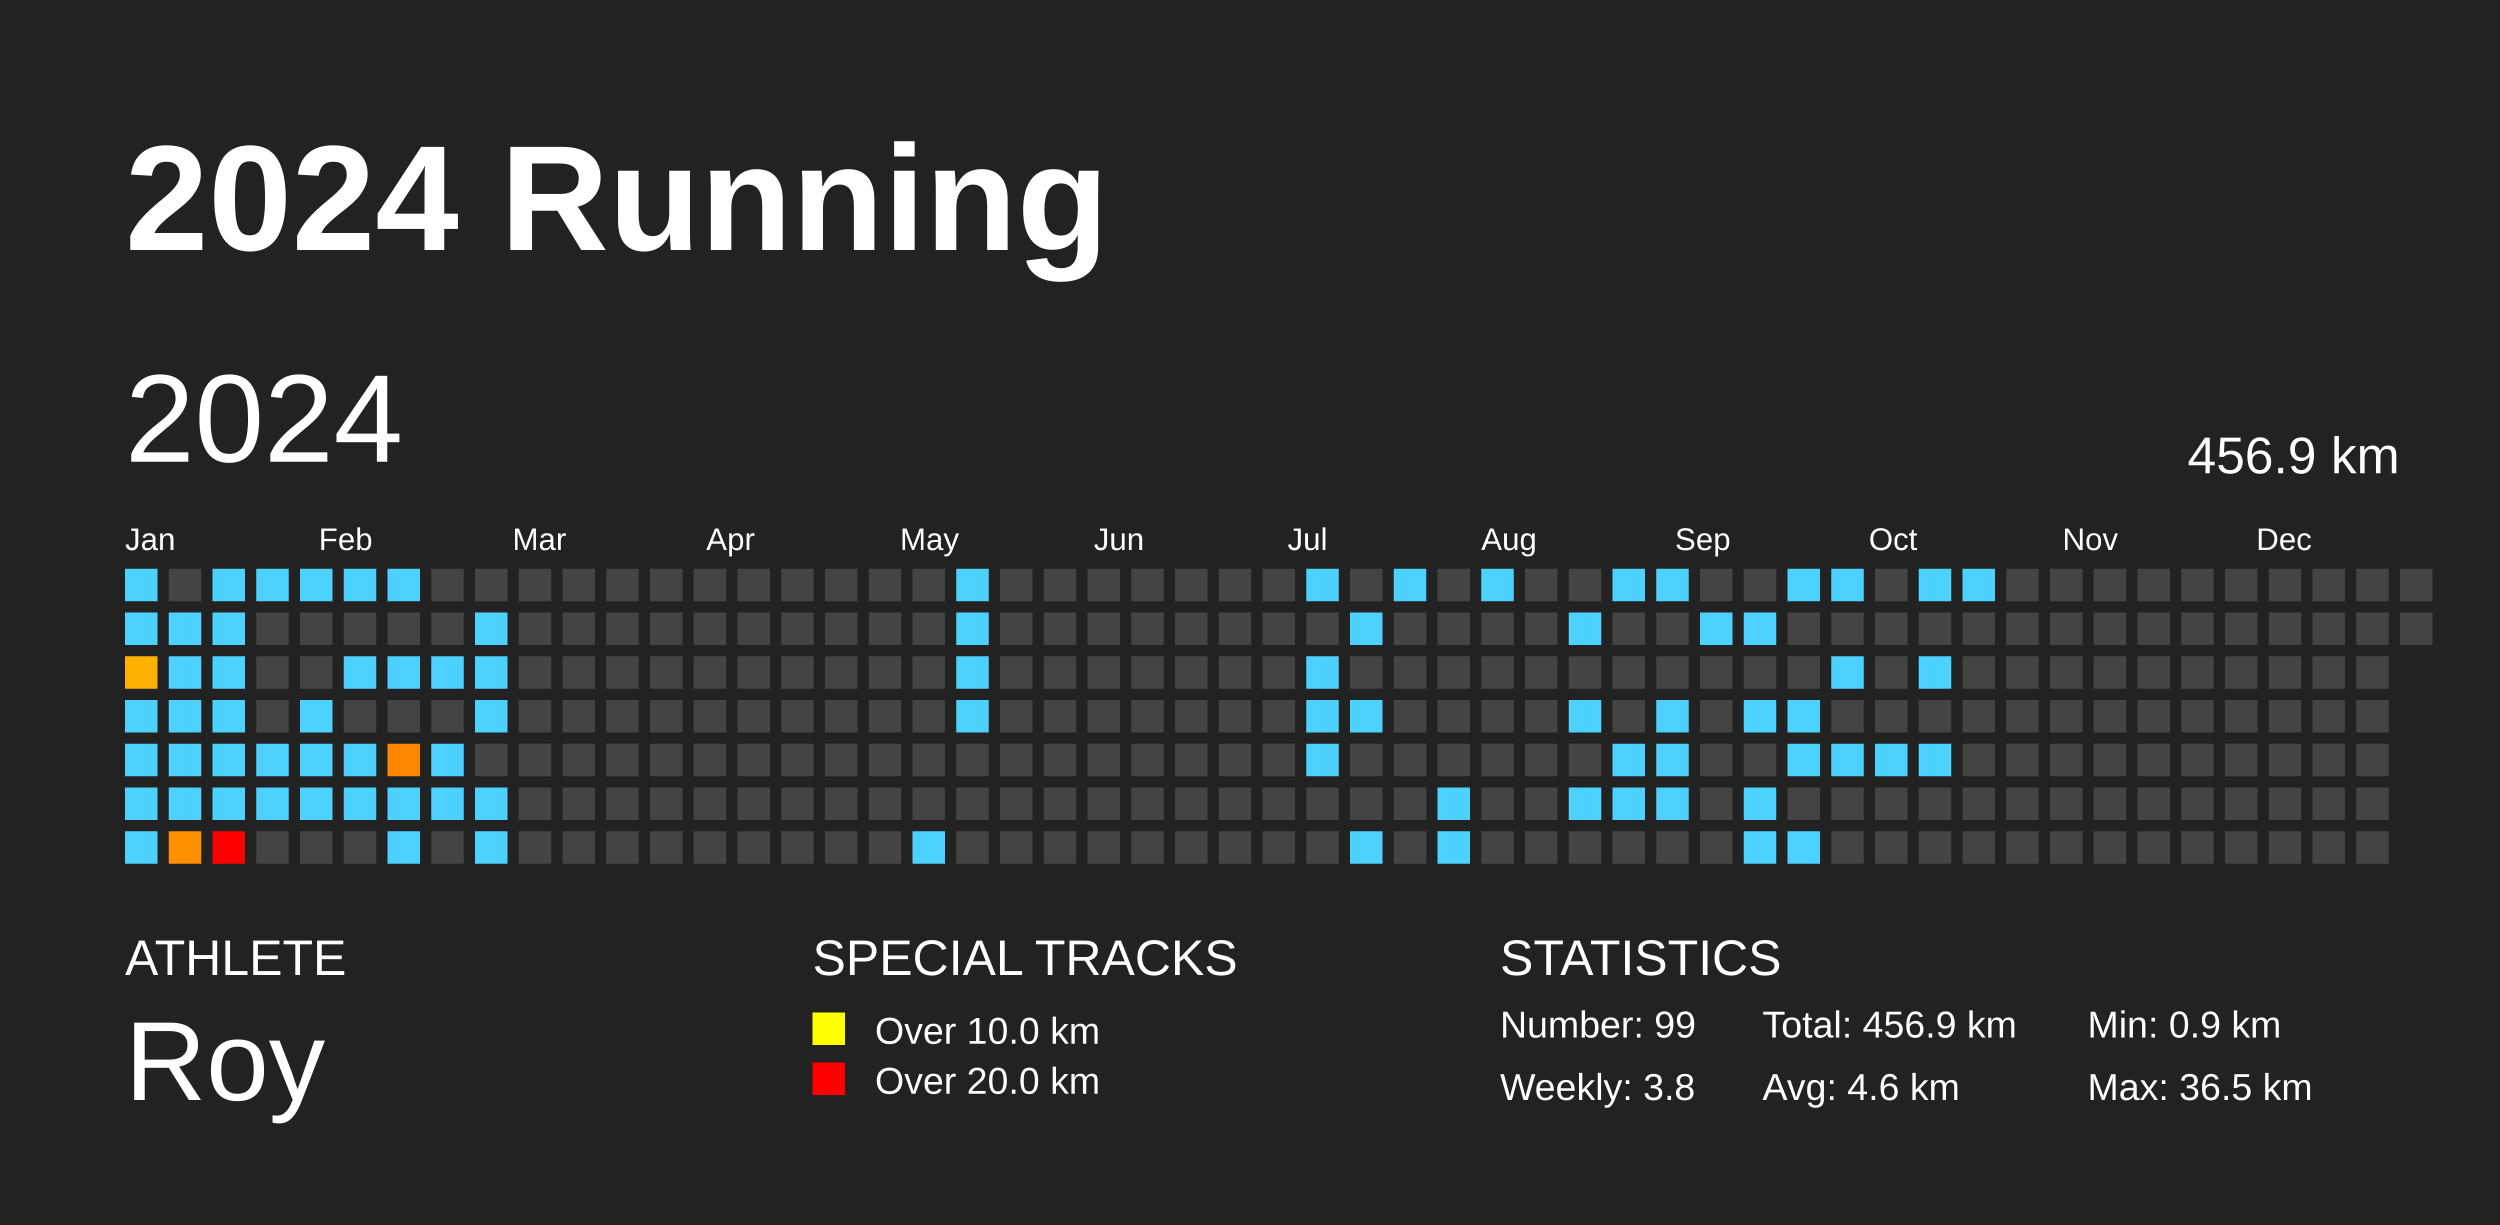
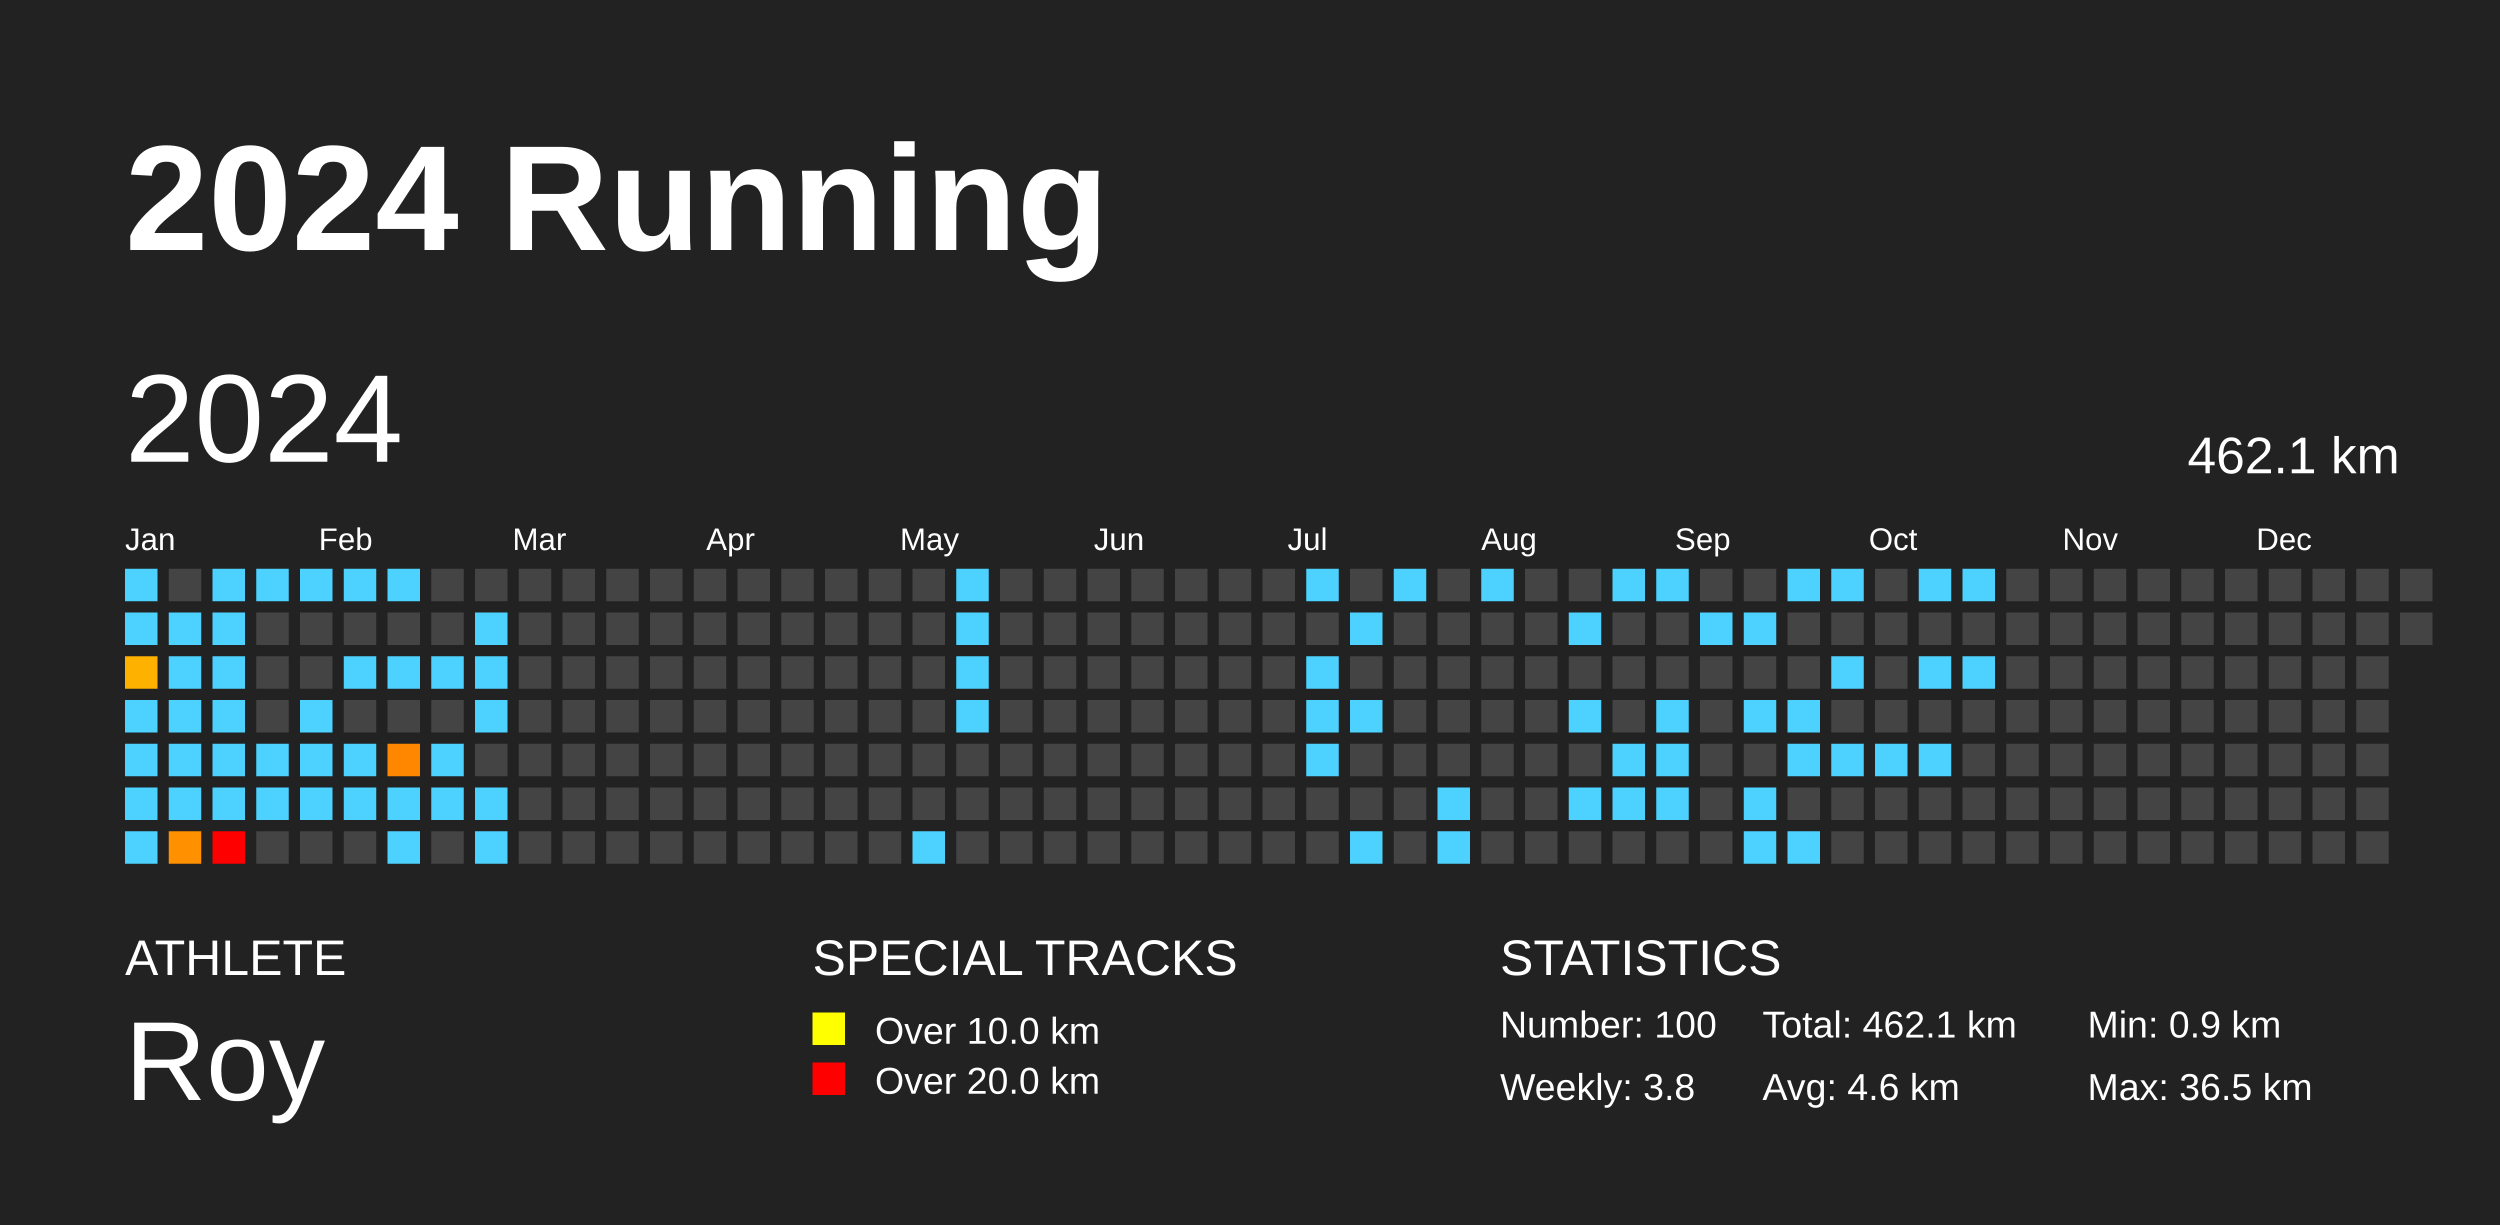
<svg xmlns="http://www.w3.org/2000/svg" baseProfile="full" height="98mm" version="1.1" viewBox="0,0,200,98" width="200mm">
  <defs />
  <rect fill="#222222" height="98" width="200" x="0" y="0" />
  <text fill="#FFFFFF" style="font-size:12px; font-family:Arial; font-weight:bold;" x="10" y="20">2024 Running</text>
  <text fill="#FFFFFF" style="font-size:4px; font-family:Arial" x="10" y="78">ATHLETE</text>
  <text fill="#FFFFFF" style="font-size:9px; font-family:Arial" x="10" y="88">Roy</text>
  <text fill="#FFFFFF" style="font-size:4px; font-family:Arial" x="65" y="78">SPECIAL TRACKS</text>
  <rect fill="yellow" height="2.6" width="2.6" x="65" y="81" />
  <text fill="#FFFFFF" style="font-size:3px; font-family:Arial" x="70" y="83.5">Over 10.0 km</text>
  <rect fill="red" height="2.6" width="2.6" x="65" y="85" />
  <text fill="#FFFFFF" style="font-size:3px; font-family:Arial" x="70" y="87.5">Over 20.0 km</text>
  <text fill="#FFFFFF" style="font-size:4px; font-family:Arial" x="120" y="78">STATISTICS</text>
-   <text fill="#FFFFFF" style="font-size:3px; font-family:Arial" x="120" y="83">Number: 99</text>
+   <text fill="#FFFFFF" style="font-size:3px; font-family:Arial" x="120" y="83">Number: 100</text>
  <text fill="#FFFFFF" style="font-size:3px; font-family:Arial" x="120" y="88">Weekly: 3.8</text>
-   <text fill="#FFFFFF" style="font-size:3px; font-family:Arial" x="141" y="83">Total: 456.9 km</text>
+   <text fill="#FFFFFF" style="font-size:3px; font-family:Arial" x="141" y="83">Total: 462.1 km</text>
  <text fill="#FFFFFF" style="font-size:3px; font-family:Arial" x="141" y="88">Avg: 4.6 km</text>
  <text fill="#FFFFFF" style="font-size:3px; font-family:Arial" x="167" y="83">Min: 0.9 km</text>
  <text fill="#FFFFFF" style="font-size:3px; font-family:Arial" x="167" y="88">Max: 36.5 km</text>
  <text dominant-baseline="hanging" fill="#FFFFFF" style="font-size:10.0px; font-family:Arial;" x="10" y="30">2024</text>
-   <text dominant-baseline="hanging" fill="#FFFFFF" style="font-size:4.125px; font-family:Arial;" x="175" y="35">456.9 km</text>
+   <text dominant-baseline="hanging" fill="#FFFFFF" style="font-size:4.125px; font-family:Arial;" x="175" y="35">462.1 km</text>
  <text fill="#FFFFFF" style="font-size:2.5px; font-family:Arial" x="10.0" y="44">Jan</text>
  <text fill="#FFFFFF" style="font-size:2.5px; font-family:Arial" x="25.5" y="44">Feb</text>
  <text fill="#FFFFFF" style="font-size:2.5px; font-family:Arial" x="41.0" y="44">Mar</text>
  <text fill="#FFFFFF" style="font-size:2.5px; font-family:Arial" x="56.5" y="44">Apr</text>
  <text fill="#FFFFFF" style="font-size:2.5px; font-family:Arial" x="72.0" y="44">May</text>
  <text fill="#FFFFFF" style="font-size:2.5px; font-family:Arial" x="87.5" y="44">Jun</text>
  <text fill="#FFFFFF" style="font-size:2.5px; font-family:Arial" x="103.0" y="44">Jul</text>
  <text fill="#FFFFFF" style="font-size:2.5px; font-family:Arial" x="118.5" y="44">Aug</text>
  <text fill="#FFFFFF" style="font-size:2.5px; font-family:Arial" x="134.0" y="44">Sep</text>
  <text fill="#FFFFFF" style="font-size:2.5px; font-family:Arial" x="149.5" y="44">Oct</text>
  <text fill="#FFFFFF" style="font-size:2.5px; font-family:Arial" x="165.0" y="44">Nov</text>
  <text fill="#FFFFFF" style="font-size:2.5px; font-family:Arial" x="180.5" y="44">Dec</text>
  <rect fill="#4dd2ff" height="2.6" width="2.6" x="10.0" y="45.5" />
  <rect fill="#4dd2ff" height="2.6" width="2.6" x="10.0" y="49.0" />
  <rect fill="#ffb100" height="2.6" width="2.6" x="10.0" y="52.5" />
  <rect fill="#4dd2ff" height="2.6" width="2.6" x="10.0" y="56.0" />
  <rect fill="#4dd2ff" height="2.6" width="2.6" x="10.0" y="59.5" />
  <rect fill="#4dd2ff" height="2.6" width="2.6" x="10.0" y="63.0" />
  <rect fill="#4dd2ff" height="2.6" width="2.6" x="10.0" y="66.5" />
  <rect fill="#444444" height="2.6" width="2.6" x="13.5" y="45.5" />
  <rect fill="#4dd2ff" height="2.6" width="2.6" x="13.5" y="49.0" />
  <rect fill="#4dd2ff" height="2.6" width="2.6" x="13.5" y="52.5" />
  <rect fill="#4dd2ff" height="2.6" width="2.6" x="13.5" y="56.0" />
  <rect fill="#4dd2ff" height="2.6" width="2.6" x="13.5" y="59.5" />
  <rect fill="#4dd2ff" height="2.6" width="2.6" x="13.5" y="63.0" />
  <rect fill="#ff9000" height="2.6" width="2.6" x="13.5" y="66.5" />
  <rect fill="#4dd2ff" height="2.6" width="2.6" x="17.0" y="45.5" />
  <rect fill="#4dd2ff" height="2.6" width="2.6" x="17.0" y="49.0" />
  <rect fill="#4dd2ff" height="2.6" width="2.6" x="17.0" y="52.5" />
  <rect fill="#4dd2ff" height="2.6" width="2.6" x="17.0" y="56.0" />
  <rect fill="#4dd2ff" height="2.6" width="2.6" x="17.0" y="59.5" />
  <rect fill="#4dd2ff" height="2.6" width="2.6" x="17.0" y="63.0" />
  <rect fill="red" height="2.6" width="2.6" x="17.0" y="66.5" />
  <rect fill="#4dd2ff" height="2.6" width="2.6" x="20.5" y="45.5" />
  <rect fill="#444444" height="2.6" width="2.6" x="20.5" y="49.0" />
  <rect fill="#444444" height="2.6" width="2.6" x="20.5" y="52.5" />
  <rect fill="#444444" height="2.6" width="2.6" x="20.5" y="56.0" />
  <rect fill="#4dd2ff" height="2.6" width="2.6" x="20.5" y="59.5" />
  <rect fill="#4dd2ff" height="2.6" width="2.6" x="20.5" y="63.0" />
  <rect fill="#444444" height="2.6" width="2.6" x="20.5" y="66.5" />
  <rect fill="#4dd2ff" height="2.6" width="2.6" x="24.0" y="45.5" />
  <rect fill="#444444" height="2.6" width="2.6" x="24.0" y="49.0" />
  <rect fill="#444444" height="2.6" width="2.6" x="24.0" y="52.5" />
  <rect fill="#4dd2ff" height="2.6" width="2.6" x="24.0" y="56.0" />
  <rect fill="#4dd2ff" height="2.6" width="2.6" x="24.0" y="59.5" />
  <rect fill="#4dd2ff" height="2.6" width="2.6" x="24.0" y="63.0" />
  <rect fill="#444444" height="2.6" width="2.6" x="24.0" y="66.5" />
  <rect fill="#4dd2ff" height="2.6" width="2.6" x="27.5" y="45.5" />
  <rect fill="#444444" height="2.6" width="2.6" x="27.5" y="49.0" />
  <rect fill="#4dd2ff" height="2.6" width="2.6" x="27.5" y="52.5" />
  <rect fill="#444444" height="2.6" width="2.6" x="27.5" y="56.0" />
  <rect fill="#4dd2ff" height="2.6" width="2.6" x="27.5" y="59.5" />
  <rect fill="#4dd2ff" height="2.6" width="2.6" x="27.5" y="63.0" />
  <rect fill="#444444" height="2.6" width="2.6" x="27.5" y="66.5" />
  <rect fill="#4dd2ff" height="2.6" width="2.6" x="31.0" y="45.5" />
  <rect fill="#444444" height="2.6" width="2.6" x="31.0" y="49.0" />
  <rect fill="#4dd2ff" height="2.6" width="2.6" x="31.0" y="52.5" />
  <rect fill="#444444" height="2.6" width="2.6" x="31.0" y="56.0" />
  <rect fill="#ff8700" height="2.6" width="2.6" x="31.0" y="59.5" />
  <rect fill="#4dd2ff" height="2.6" width="2.6" x="31.0" y="63.0" />
  <rect fill="#4dd2ff" height="2.6" width="2.6" x="31.0" y="66.5" />
  <rect fill="#444444" height="2.6" width="2.6" x="34.5" y="45.5" />
  <rect fill="#444444" height="2.6" width="2.6" x="34.5" y="49.0" />
  <rect fill="#4dd2ff" height="2.6" width="2.6" x="34.5" y="52.5" />
  <rect fill="#444444" height="2.6" width="2.6" x="34.5" y="56.0" />
  <rect fill="#4dd2ff" height="2.6" width="2.6" x="34.5" y="59.5" />
  <rect fill="#4dd2ff" height="2.6" width="2.6" x="34.5" y="63.0" />
  <rect fill="#444444" height="2.6" width="2.6" x="34.5" y="66.5" />
  <rect fill="#444444" height="2.6" width="2.6" x="38.0" y="45.5" />
  <rect fill="#4dd2ff" height="2.6" width="2.6" x="38.0" y="49.0" />
  <rect fill="#4dd2ff" height="2.6" width="2.6" x="38.0" y="52.5" />
  <rect fill="#4dd2ff" height="2.6" width="2.6" x="38.0" y="56.0" />
  <rect fill="#444444" height="2.6" width="2.6" x="38.0" y="59.5" />
  <rect fill="#4dd2ff" height="2.6" width="2.6" x="38.0" y="63.0" />
  <rect fill="#4dd2ff" height="2.6" width="2.6" x="38.0" y="66.5" />
  <rect fill="#444444" height="2.6" width="2.6" x="41.5" y="45.5" />
  <rect fill="#444444" height="2.6" width="2.6" x="41.5" y="49.0" />
  <rect fill="#444444" height="2.6" width="2.6" x="41.5" y="52.5" />
  <rect fill="#444444" height="2.6" width="2.6" x="41.5" y="56.0" />
  <rect fill="#444444" height="2.6" width="2.6" x="41.5" y="59.5" />
  <rect fill="#444444" height="2.6" width="2.6" x="41.5" y="63.0" />
  <rect fill="#444444" height="2.6" width="2.6" x="41.5" y="66.5" />
  <rect fill="#444444" height="2.6" width="2.6" x="45.0" y="45.5" />
  <rect fill="#444444" height="2.6" width="2.6" x="45.0" y="49.0" />
  <rect fill="#444444" height="2.6" width="2.6" x="45.0" y="52.5" />
  <rect fill="#444444" height="2.6" width="2.6" x="45.0" y="56.0" />
  <rect fill="#444444" height="2.6" width="2.6" x="45.0" y="59.5" />
  <rect fill="#444444" height="2.6" width="2.6" x="45.0" y="63.0" />
  <rect fill="#444444" height="2.6" width="2.6" x="45.0" y="66.5" />
  <rect fill="#444444" height="2.6" width="2.6" x="48.5" y="45.5" />
  <rect fill="#444444" height="2.6" width="2.6" x="48.5" y="49.0" />
  <rect fill="#444444" height="2.6" width="2.6" x="48.5" y="52.5" />
  <rect fill="#444444" height="2.6" width="2.6" x="48.5" y="56.0" />
  <rect fill="#444444" height="2.6" width="2.6" x="48.5" y="59.5" />
  <rect fill="#444444" height="2.6" width="2.6" x="48.5" y="63.0" />
  <rect fill="#444444" height="2.6" width="2.6" x="48.5" y="66.5" />
  <rect fill="#444444" height="2.6" width="2.6" x="52.0" y="45.5" />
  <rect fill="#444444" height="2.6" width="2.6" x="52.0" y="49.0" />
  <rect fill="#444444" height="2.6" width="2.6" x="52.0" y="52.5" />
  <rect fill="#444444" height="2.6" width="2.6" x="52.0" y="56.0" />
  <rect fill="#444444" height="2.6" width="2.6" x="52.0" y="59.5" />
  <rect fill="#444444" height="2.6" width="2.6" x="52.0" y="63.0" />
  <rect fill="#444444" height="2.6" width="2.6" x="52.0" y="66.5" />
  <rect fill="#444444" height="2.6" width="2.6" x="55.5" y="45.5" />
  <rect fill="#444444" height="2.6" width="2.6" x="55.5" y="49.0" />
  <rect fill="#444444" height="2.6" width="2.6" x="55.5" y="52.5" />
  <rect fill="#444444" height="2.6" width="2.6" x="55.5" y="56.0" />
  <rect fill="#444444" height="2.6" width="2.6" x="55.5" y="59.5" />
  <rect fill="#444444" height="2.6" width="2.6" x="55.5" y="63.0" />
  <rect fill="#444444" height="2.6" width="2.6" x="55.5" y="66.5" />
  <rect fill="#444444" height="2.6" width="2.6" x="59.0" y="45.5" />
  <rect fill="#444444" height="2.6" width="2.6" x="59.0" y="49.0" />
  <rect fill="#444444" height="2.6" width="2.6" x="59.0" y="52.5" />
  <rect fill="#444444" height="2.6" width="2.6" x="59.0" y="56.0" />
  <rect fill="#444444" height="2.6" width="2.6" x="59.0" y="59.5" />
  <rect fill="#444444" height="2.6" width="2.6" x="59.0" y="63.0" />
  <rect fill="#444444" height="2.6" width="2.6" x="59.0" y="66.5" />
  <rect fill="#444444" height="2.6" width="2.6" x="62.5" y="45.5" />
  <rect fill="#444444" height="2.6" width="2.6" x="62.5" y="49.0" />
  <rect fill="#444444" height="2.6" width="2.6" x="62.5" y="52.5" />
  <rect fill="#444444" height="2.6" width="2.6" x="62.5" y="56.0" />
  <rect fill="#444444" height="2.6" width="2.6" x="62.5" y="59.5" />
  <rect fill="#444444" height="2.6" width="2.6" x="62.5" y="63.0" />
  <rect fill="#444444" height="2.6" width="2.6" x="62.5" y="66.5" />
  <rect fill="#444444" height="2.6" width="2.6" x="66.0" y="45.5" />
  <rect fill="#444444" height="2.6" width="2.6" x="66.0" y="49.0" />
  <rect fill="#444444" height="2.6" width="2.6" x="66.0" y="52.5" />
  <rect fill="#444444" height="2.6" width="2.6" x="66.0" y="56.0" />
  <rect fill="#444444" height="2.6" width="2.6" x="66.0" y="59.5" />
  <rect fill="#444444" height="2.6" width="2.6" x="66.0" y="63.0" />
  <rect fill="#444444" height="2.6" width="2.6" x="66.0" y="66.5" />
  <rect fill="#444444" height="2.6" width="2.6" x="69.5" y="45.5" />
  <rect fill="#444444" height="2.6" width="2.6" x="69.5" y="49.0" />
  <rect fill="#444444" height="2.6" width="2.6" x="69.5" y="52.5" />
  <rect fill="#444444" height="2.6" width="2.6" x="69.5" y="56.0" />
  <rect fill="#444444" height="2.6" width="2.6" x="69.5" y="59.5" />
  <rect fill="#444444" height="2.6" width="2.6" x="69.5" y="63.0" />
  <rect fill="#444444" height="2.6" width="2.6" x="69.5" y="66.5" />
  <rect fill="#444444" height="2.6" width="2.6" x="73.0" y="45.5" />
  <rect fill="#444444" height="2.6" width="2.6" x="73.0" y="49.0" />
  <rect fill="#444444" height="2.6" width="2.6" x="73.0" y="52.5" />
  <rect fill="#444444" height="2.6" width="2.6" x="73.0" y="56.0" />
  <rect fill="#444444" height="2.6" width="2.6" x="73.0" y="59.5" />
  <rect fill="#444444" height="2.6" width="2.6" x="73.0" y="63.0" />
  <rect fill="#4dd2ff" height="2.6" width="2.6" x="73.0" y="66.5" />
  <rect fill="#4dd2ff" height="2.6" width="2.6" x="76.5" y="45.5" />
  <rect fill="#4dd2ff" height="2.6" width="2.6" x="76.5" y="49.0" />
  <rect fill="#4dd2ff" height="2.6" width="2.6" x="76.5" y="52.5" />
  <rect fill="#4dd2ff" height="2.6" width="2.6" x="76.5" y="56.0" />
  <rect fill="#444444" height="2.6" width="2.6" x="76.5" y="59.5" />
  <rect fill="#444444" height="2.6" width="2.6" x="76.5" y="63.0" />
  <rect fill="#444444" height="2.6" width="2.6" x="76.5" y="66.5" />
  <rect fill="#444444" height="2.6" width="2.6" x="80.0" y="45.5" />
  <rect fill="#444444" height="2.6" width="2.6" x="80.0" y="49.0" />
  <rect fill="#444444" height="2.6" width="2.6" x="80.0" y="52.5" />
  <rect fill="#444444" height="2.6" width="2.6" x="80.0" y="56.0" />
  <rect fill="#444444" height="2.6" width="2.6" x="80.0" y="59.5" />
  <rect fill="#444444" height="2.6" width="2.6" x="80.0" y="63.0" />
  <rect fill="#444444" height="2.6" width="2.6" x="80.0" y="66.5" />
  <rect fill="#444444" height="2.6" width="2.6" x="83.5" y="45.5" />
  <rect fill="#444444" height="2.6" width="2.6" x="83.5" y="49.0" />
  <rect fill="#444444" height="2.6" width="2.6" x="83.5" y="52.5" />
  <rect fill="#444444" height="2.6" width="2.6" x="83.5" y="56.0" />
  <rect fill="#444444" height="2.6" width="2.6" x="83.5" y="59.5" />
  <rect fill="#444444" height="2.6" width="2.6" x="83.5" y="63.0" />
  <rect fill="#444444" height="2.6" width="2.6" x="83.5" y="66.5" />
  <rect fill="#444444" height="2.6" width="2.6" x="87.0" y="45.5" />
  <rect fill="#444444" height="2.6" width="2.6" x="87.0" y="49.0" />
  <rect fill="#444444" height="2.6" width="2.6" x="87.0" y="52.5" />
  <rect fill="#444444" height="2.6" width="2.6" x="87.0" y="56.0" />
  <rect fill="#444444" height="2.6" width="2.6" x="87.0" y="59.5" />
  <rect fill="#444444" height="2.6" width="2.6" x="87.0" y="63.0" />
  <rect fill="#444444" height="2.6" width="2.6" x="87.0" y="66.5" />
  <rect fill="#444444" height="2.6" width="2.6" x="90.5" y="45.5" />
  <rect fill="#444444" height="2.6" width="2.6" x="90.5" y="49.0" />
  <rect fill="#444444" height="2.6" width="2.6" x="90.5" y="52.5" />
  <rect fill="#444444" height="2.6" width="2.6" x="90.5" y="56.0" />
  <rect fill="#444444" height="2.6" width="2.6" x="90.5" y="59.5" />
  <rect fill="#444444" height="2.6" width="2.6" x="90.5" y="63.0" />
  <rect fill="#444444" height="2.6" width="2.6" x="90.5" y="66.5" />
  <rect fill="#444444" height="2.6" width="2.6" x="94.0" y="45.5" />
  <rect fill="#444444" height="2.6" width="2.6" x="94.0" y="49.0" />
  <rect fill="#444444" height="2.6" width="2.6" x="94.0" y="52.5" />
  <rect fill="#444444" height="2.6" width="2.6" x="94.0" y="56.0" />
  <rect fill="#444444" height="2.6" width="2.6" x="94.0" y="59.5" />
  <rect fill="#444444" height="2.6" width="2.6" x="94.0" y="63.0" />
  <rect fill="#444444" height="2.6" width="2.6" x="94.0" y="66.5" />
  <rect fill="#444444" height="2.6" width="2.6" x="97.5" y="45.5" />
  <rect fill="#444444" height="2.6" width="2.6" x="97.5" y="49.0" />
  <rect fill="#444444" height="2.6" width="2.6" x="97.5" y="52.5" />
  <rect fill="#444444" height="2.6" width="2.6" x="97.5" y="56.0" />
  <rect fill="#444444" height="2.6" width="2.6" x="97.5" y="59.5" />
  <rect fill="#444444" height="2.6" width="2.6" x="97.5" y="63.0" />
  <rect fill="#444444" height="2.6" width="2.6" x="97.5" y="66.5" />
  <rect fill="#444444" height="2.6" width="2.6" x="101.0" y="45.5" />
  <rect fill="#444444" height="2.6" width="2.6" x="101.0" y="49.0" />
  <rect fill="#444444" height="2.6" width="2.6" x="101.0" y="52.5" />
  <rect fill="#444444" height="2.6" width="2.6" x="101.0" y="56.0" />
  <rect fill="#444444" height="2.6" width="2.6" x="101.0" y="59.5" />
  <rect fill="#444444" height="2.6" width="2.6" x="101.0" y="63.0" />
  <rect fill="#444444" height="2.6" width="2.6" x="101.0" y="66.5" />
  <rect fill="#4dd2ff" height="2.6" width="2.6" x="104.5" y="45.5" />
  <rect fill="#444444" height="2.6" width="2.6" x="104.5" y="49.0" />
  <rect fill="#4dd2ff" height="2.6" width="2.6" x="104.5" y="52.5" />
  <rect fill="#4dd2ff" height="2.6" width="2.6" x="104.5" y="56.0" />
  <rect fill="#4dd2ff" height="2.6" width="2.6" x="104.5" y="59.5" />
  <rect fill="#444444" height="2.6" width="2.6" x="104.5" y="63.0" />
  <rect fill="#444444" height="2.6" width="2.6" x="104.5" y="66.5" />
  <rect fill="#444444" height="2.6" width="2.6" x="108.0" y="45.5" />
  <rect fill="#4dd2ff" height="2.6" width="2.6" x="108.0" y="49.0" />
  <rect fill="#444444" height="2.6" width="2.6" x="108.0" y="52.5" />
  <rect fill="#4dd2ff" height="2.6" width="2.6" x="108.0" y="56.0" />
  <rect fill="#444444" height="2.6" width="2.6" x="108.0" y="59.5" />
  <rect fill="#444444" height="2.6" width="2.6" x="108.0" y="63.0" />
  <rect fill="#4dd2ff" height="2.6" width="2.6" x="108.0" y="66.5" />
  <rect fill="#4dd2ff" height="2.6" width="2.6" x="111.5" y="45.5" />
  <rect fill="#444444" height="2.6" width="2.6" x="111.5" y="49.0" />
  <rect fill="#444444" height="2.6" width="2.6" x="111.5" y="52.5" />
  <rect fill="#444444" height="2.6" width="2.6" x="111.5" y="56.0" />
  <rect fill="#444444" height="2.6" width="2.6" x="111.5" y="59.5" />
  <rect fill="#444444" height="2.6" width="2.6" x="111.5" y="63.0" />
  <rect fill="#444444" height="2.6" width="2.6" x="111.5" y="66.5" />
  <rect fill="#444444" height="2.6" width="2.6" x="115.0" y="45.5" />
  <rect fill="#444444" height="2.6" width="2.6" x="115.0" y="49.0" />
  <rect fill="#444444" height="2.6" width="2.6" x="115.0" y="52.5" />
  <rect fill="#444444" height="2.6" width="2.6" x="115.0" y="56.0" />
  <rect fill="#444444" height="2.6" width="2.6" x="115.0" y="59.5" />
  <rect fill="#4dd2ff" height="2.6" width="2.6" x="115.0" y="63.0" />
  <rect fill="#4dd2ff" height="2.6" width="2.6" x="115.0" y="66.5" />
  <rect fill="#4dd2ff" height="2.6" width="2.6" x="118.5" y="45.5" />
  <rect fill="#444444" height="2.6" width="2.6" x="118.5" y="49.0" />
  <rect fill="#444444" height="2.6" width="2.6" x="118.5" y="52.5" />
  <rect fill="#444444" height="2.6" width="2.6" x="118.5" y="56.0" />
  <rect fill="#444444" height="2.6" width="2.6" x="118.5" y="59.5" />
  <rect fill="#444444" height="2.6" width="2.6" x="118.5" y="63.0" />
  <rect fill="#444444" height="2.6" width="2.6" x="118.5" y="66.5" />
  <rect fill="#444444" height="2.6" width="2.6" x="122.0" y="45.5" />
  <rect fill="#444444" height="2.6" width="2.6" x="122.0" y="49.0" />
  <rect fill="#444444" height="2.6" width="2.6" x="122.0" y="52.5" />
  <rect fill="#444444" height="2.6" width="2.6" x="122.0" y="56.0" />
  <rect fill="#444444" height="2.6" width="2.6" x="122.0" y="59.5" />
  <rect fill="#444444" height="2.6" width="2.6" x="122.0" y="63.0" />
  <rect fill="#444444" height="2.6" width="2.6" x="122.0" y="66.5" />
  <rect fill="#444444" height="2.6" width="2.6" x="125.5" y="45.5" />
  <rect fill="#4dd2ff" height="2.6" width="2.6" x="125.5" y="49.0" />
  <rect fill="#444444" height="2.6" width="2.6" x="125.5" y="52.5" />
  <rect fill="#4dd2ff" height="2.6" width="2.6" x="125.5" y="56.0" />
  <rect fill="#444444" height="2.6" width="2.6" x="125.5" y="59.5" />
  <rect fill="#4dd2ff" height="2.6" width="2.6" x="125.5" y="63.0" />
  <rect fill="#444444" height="2.6" width="2.6" x="125.5" y="66.5" />
  <rect fill="#4dd2ff" height="2.6" width="2.6" x="129.0" y="45.5" />
  <rect fill="#444444" height="2.6" width="2.6" x="129.0" y="49.0" />
  <rect fill="#444444" height="2.6" width="2.6" x="129.0" y="52.5" />
  <rect fill="#444444" height="2.6" width="2.6" x="129.0" y="56.0" />
  <rect fill="#4dd2ff" height="2.6" width="2.6" x="129.0" y="59.5" />
  <rect fill="#4dd2ff" height="2.6" width="2.6" x="129.0" y="63.0" />
  <rect fill="#444444" height="2.6" width="2.6" x="129.0" y="66.5" />
  <rect fill="#4dd2ff" height="2.6" width="2.6" x="132.5" y="45.5" />
  <rect fill="#444444" height="2.6" width="2.6" x="132.5" y="49.0" />
  <rect fill="#444444" height="2.6" width="2.6" x="132.5" y="52.5" />
  <rect fill="#4dd2ff" height="2.6" width="2.6" x="132.5" y="56.0" />
  <rect fill="#4dd2ff" height="2.6" width="2.6" x="132.5" y="59.5" />
  <rect fill="#4dd2ff" height="2.6" width="2.6" x="132.5" y="63.0" />
  <rect fill="#444444" height="2.6" width="2.6" x="132.5" y="66.5" />
  <rect fill="#444444" height="2.6" width="2.6" x="136.0" y="45.5" />
  <rect fill="#4dd2ff" height="2.6" width="2.6" x="136.0" y="49.0" />
  <rect fill="#444444" height="2.6" width="2.6" x="136.0" y="52.5" />
  <rect fill="#444444" height="2.6" width="2.6" x="136.0" y="56.0" />
  <rect fill="#444444" height="2.6" width="2.6" x="136.0" y="59.5" />
  <rect fill="#444444" height="2.6" width="2.6" x="136.0" y="63.0" />
  <rect fill="#444444" height="2.6" width="2.6" x="136.0" y="66.5" />
  <rect fill="#444444" height="2.6" width="2.6" x="139.5" y="45.5" />
  <rect fill="#4dd2ff" height="2.6" width="2.6" x="139.5" y="49.0" />
  <rect fill="#444444" height="2.6" width="2.6" x="139.5" y="52.5" />
  <rect fill="#4dd2ff" height="2.6" width="2.6" x="139.5" y="56.0" />
  <rect fill="#444444" height="2.6" width="2.6" x="139.5" y="59.5" />
  <rect fill="#4dd2ff" height="2.6" width="2.6" x="139.5" y="63.0" />
  <rect fill="#4dd2ff" height="2.6" width="2.6" x="139.5" y="66.5" />
  <rect fill="#4dd2ff" height="2.6" width="2.6" x="143.0" y="45.5" />
  <rect fill="#444444" height="2.6" width="2.6" x="143.0" y="49.0" />
  <rect fill="#444444" height="2.6" width="2.6" x="143.0" y="52.5" />
  <rect fill="#4dd2ff" height="2.6" width="2.6" x="143.0" y="56.0" />
  <rect fill="#4dd2ff" height="2.6" width="2.6" x="143.0" y="59.5" />
  <rect fill="#444444" height="2.6" width="2.6" x="143.0" y="63.0" />
  <rect fill="#4dd2ff" height="2.6" width="2.6" x="143.0" y="66.5" />
  <rect fill="#4dd2ff" height="2.6" width="2.6" x="146.5" y="45.5" />
  <rect fill="#444444" height="2.6" width="2.6" x="146.5" y="49.0" />
  <rect fill="#4dd2ff" height="2.6" width="2.6" x="146.5" y="52.5" />
  <rect fill="#444444" height="2.6" width="2.6" x="146.5" y="56.0" />
  <rect fill="#4dd2ff" height="2.6" width="2.6" x="146.5" y="59.5" />
  <rect fill="#444444" height="2.6" width="2.6" x="146.5" y="63.0" />
  <rect fill="#444444" height="2.6" width="2.6" x="146.5" y="66.5" />
  <rect fill="#444444" height="2.6" width="2.6" x="150.0" y="45.5" />
  <rect fill="#444444" height="2.6" width="2.6" x="150.0" y="49.0" />
  <rect fill="#444444" height="2.6" width="2.6" x="150.0" y="52.5" />
  <rect fill="#444444" height="2.6" width="2.6" x="150.0" y="56.0" />
  <rect fill="#4dd2ff" height="2.6" width="2.6" x="150.0" y="59.5" />
  <rect fill="#444444" height="2.6" width="2.6" x="150.0" y="63.0" />
  <rect fill="#444444" height="2.6" width="2.6" x="150.0" y="66.5" />
  <rect fill="#4dd2ff" height="2.6" width="2.6" x="153.5" y="45.5" />
  <rect fill="#444444" height="2.6" width="2.6" x="153.5" y="49.0" />
  <rect fill="#4dd2ff" height="2.6" width="2.6" x="153.5" y="52.5" />
  <rect fill="#444444" height="2.6" width="2.6" x="153.5" y="56.0" />
  <rect fill="#4dd2ff" height="2.6" width="2.6" x="153.5" y="59.5" />
  <rect fill="#444444" height="2.6" width="2.6" x="153.5" y="63.0" />
  <rect fill="#444444" height="2.6" width="2.6" x="153.5" y="66.5" />
  <rect fill="#4dd2ff" height="2.6" width="2.6" x="157.0" y="45.5" />
  <rect fill="#444444" height="2.6" width="2.6" x="157.0" y="49.0" />
-   <rect fill="#444444" height="2.6" width="2.6" x="157.0" y="52.5" />
+   <rect fill="#4dd2ff" height="2.6" width="2.6" x="157.0" y="52.5" />
  <rect fill="#444444" height="2.6" width="2.6" x="157.0" y="56.0" />
  <rect fill="#444444" height="2.6" width="2.6" x="157.0" y="59.5" />
  <rect fill="#444444" height="2.6" width="2.6" x="157.0" y="63.0" />
  <rect fill="#444444" height="2.6" width="2.6" x="157.0" y="66.5" />
  <rect fill="#444444" height="2.6" width="2.6" x="160.5" y="45.5" />
  <rect fill="#444444" height="2.6" width="2.6" x="160.5" y="49.0" />
  <rect fill="#444444" height="2.6" width="2.6" x="160.5" y="52.5" />
  <rect fill="#444444" height="2.6" width="2.6" x="160.5" y="56.0" />
  <rect fill="#444444" height="2.6" width="2.6" x="160.5" y="59.5" />
  <rect fill="#444444" height="2.6" width="2.6" x="160.5" y="63.0" />
  <rect fill="#444444" height="2.6" width="2.6" x="160.5" y="66.5" />
  <rect fill="#444444" height="2.6" width="2.6" x="164.0" y="45.5" />
  <rect fill="#444444" height="2.6" width="2.6" x="164.0" y="49.0" />
  <rect fill="#444444" height="2.6" width="2.6" x="164.0" y="52.5" />
  <rect fill="#444444" height="2.6" width="2.6" x="164.0" y="56.0" />
  <rect fill="#444444" height="2.6" width="2.6" x="164.0" y="59.5" />
  <rect fill="#444444" height="2.6" width="2.6" x="164.0" y="63.0" />
  <rect fill="#444444" height="2.6" width="2.6" x="164.0" y="66.5" />
  <rect fill="#444444" height="2.6" width="2.6" x="167.5" y="45.5" />
  <rect fill="#444444" height="2.6" width="2.6" x="167.5" y="49.0" />
  <rect fill="#444444" height="2.6" width="2.6" x="167.5" y="52.5" />
  <rect fill="#444444" height="2.6" width="2.6" x="167.5" y="56.0" />
  <rect fill="#444444" height="2.6" width="2.6" x="167.5" y="59.5" />
  <rect fill="#444444" height="2.6" width="2.6" x="167.5" y="63.0" />
  <rect fill="#444444" height="2.6" width="2.6" x="167.5" y="66.5" />
  <rect fill="#444444" height="2.6" width="2.6" x="171.0" y="45.5" />
  <rect fill="#444444" height="2.6" width="2.6" x="171.0" y="49.0" />
  <rect fill="#444444" height="2.6" width="2.6" x="171.0" y="52.5" />
  <rect fill="#444444" height="2.6" width="2.6" x="171.0" y="56.0" />
  <rect fill="#444444" height="2.6" width="2.6" x="171.0" y="59.5" />
  <rect fill="#444444" height="2.6" width="2.6" x="171.0" y="63.0" />
  <rect fill="#444444" height="2.6" width="2.6" x="171.0" y="66.5" />
  <rect fill="#444444" height="2.6" width="2.6" x="174.5" y="45.5" />
  <rect fill="#444444" height="2.6" width="2.6" x="174.5" y="49.0" />
  <rect fill="#444444" height="2.6" width="2.6" x="174.5" y="52.5" />
  <rect fill="#444444" height="2.6" width="2.6" x="174.5" y="56.0" />
  <rect fill="#444444" height="2.6" width="2.6" x="174.5" y="59.5" />
  <rect fill="#444444" height="2.6" width="2.6" x="174.5" y="63.0" />
  <rect fill="#444444" height="2.6" width="2.6" x="174.5" y="66.5" />
  <rect fill="#444444" height="2.6" width="2.6" x="178.0" y="45.5" />
  <rect fill="#444444" height="2.6" width="2.6" x="178.0" y="49.0" />
  <rect fill="#444444" height="2.6" width="2.6" x="178.0" y="52.5" />
  <rect fill="#444444" height="2.6" width="2.6" x="178.0" y="56.0" />
  <rect fill="#444444" height="2.6" width="2.6" x="178.0" y="59.5" />
  <rect fill="#444444" height="2.6" width="2.6" x="178.0" y="63.0" />
  <rect fill="#444444" height="2.6" width="2.6" x="178.0" y="66.5" />
  <rect fill="#444444" height="2.6" width="2.6" x="181.5" y="45.5" />
  <rect fill="#444444" height="2.6" width="2.6" x="181.5" y="49.0" />
  <rect fill="#444444" height="2.6" width="2.6" x="181.5" y="52.5" />
  <rect fill="#444444" height="2.6" width="2.6" x="181.5" y="56.0" />
  <rect fill="#444444" height="2.6" width="2.6" x="181.5" y="59.5" />
  <rect fill="#444444" height="2.6" width="2.6" x="181.5" y="63.0" />
  <rect fill="#444444" height="2.6" width="2.6" x="181.5" y="66.5" />
  <rect fill="#444444" height="2.6" width="2.6" x="185.0" y="45.5" />
  <rect fill="#444444" height="2.6" width="2.6" x="185.0" y="49.0" />
  <rect fill="#444444" height="2.6" width="2.6" x="185.0" y="52.5" />
  <rect fill="#444444" height="2.6" width="2.6" x="185.0" y="56.0" />
  <rect fill="#444444" height="2.6" width="2.6" x="185.0" y="59.5" />
  <rect fill="#444444" height="2.6" width="2.6" x="185.0" y="63.0" />
  <rect fill="#444444" height="2.6" width="2.6" x="185.0" y="66.5" />
  <rect fill="#444444" height="2.6" width="2.6" x="188.5" y="45.5" />
  <rect fill="#444444" height="2.6" width="2.6" x="188.5" y="49.0" />
  <rect fill="#444444" height="2.6" width="2.6" x="188.5" y="52.5" />
  <rect fill="#444444" height="2.6" width="2.6" x="188.5" y="56.0" />
  <rect fill="#444444" height="2.6" width="2.6" x="188.5" y="59.5" />
  <rect fill="#444444" height="2.6" width="2.6" x="188.5" y="63.0" />
  <rect fill="#444444" height="2.6" width="2.6" x="188.5" y="66.5" />
  <rect fill="#444444" height="2.6" width="2.6" x="192.0" y="45.5" />
  <rect fill="#444444" height="2.6" width="2.6" x="192.0" y="49.0" />
</svg>
